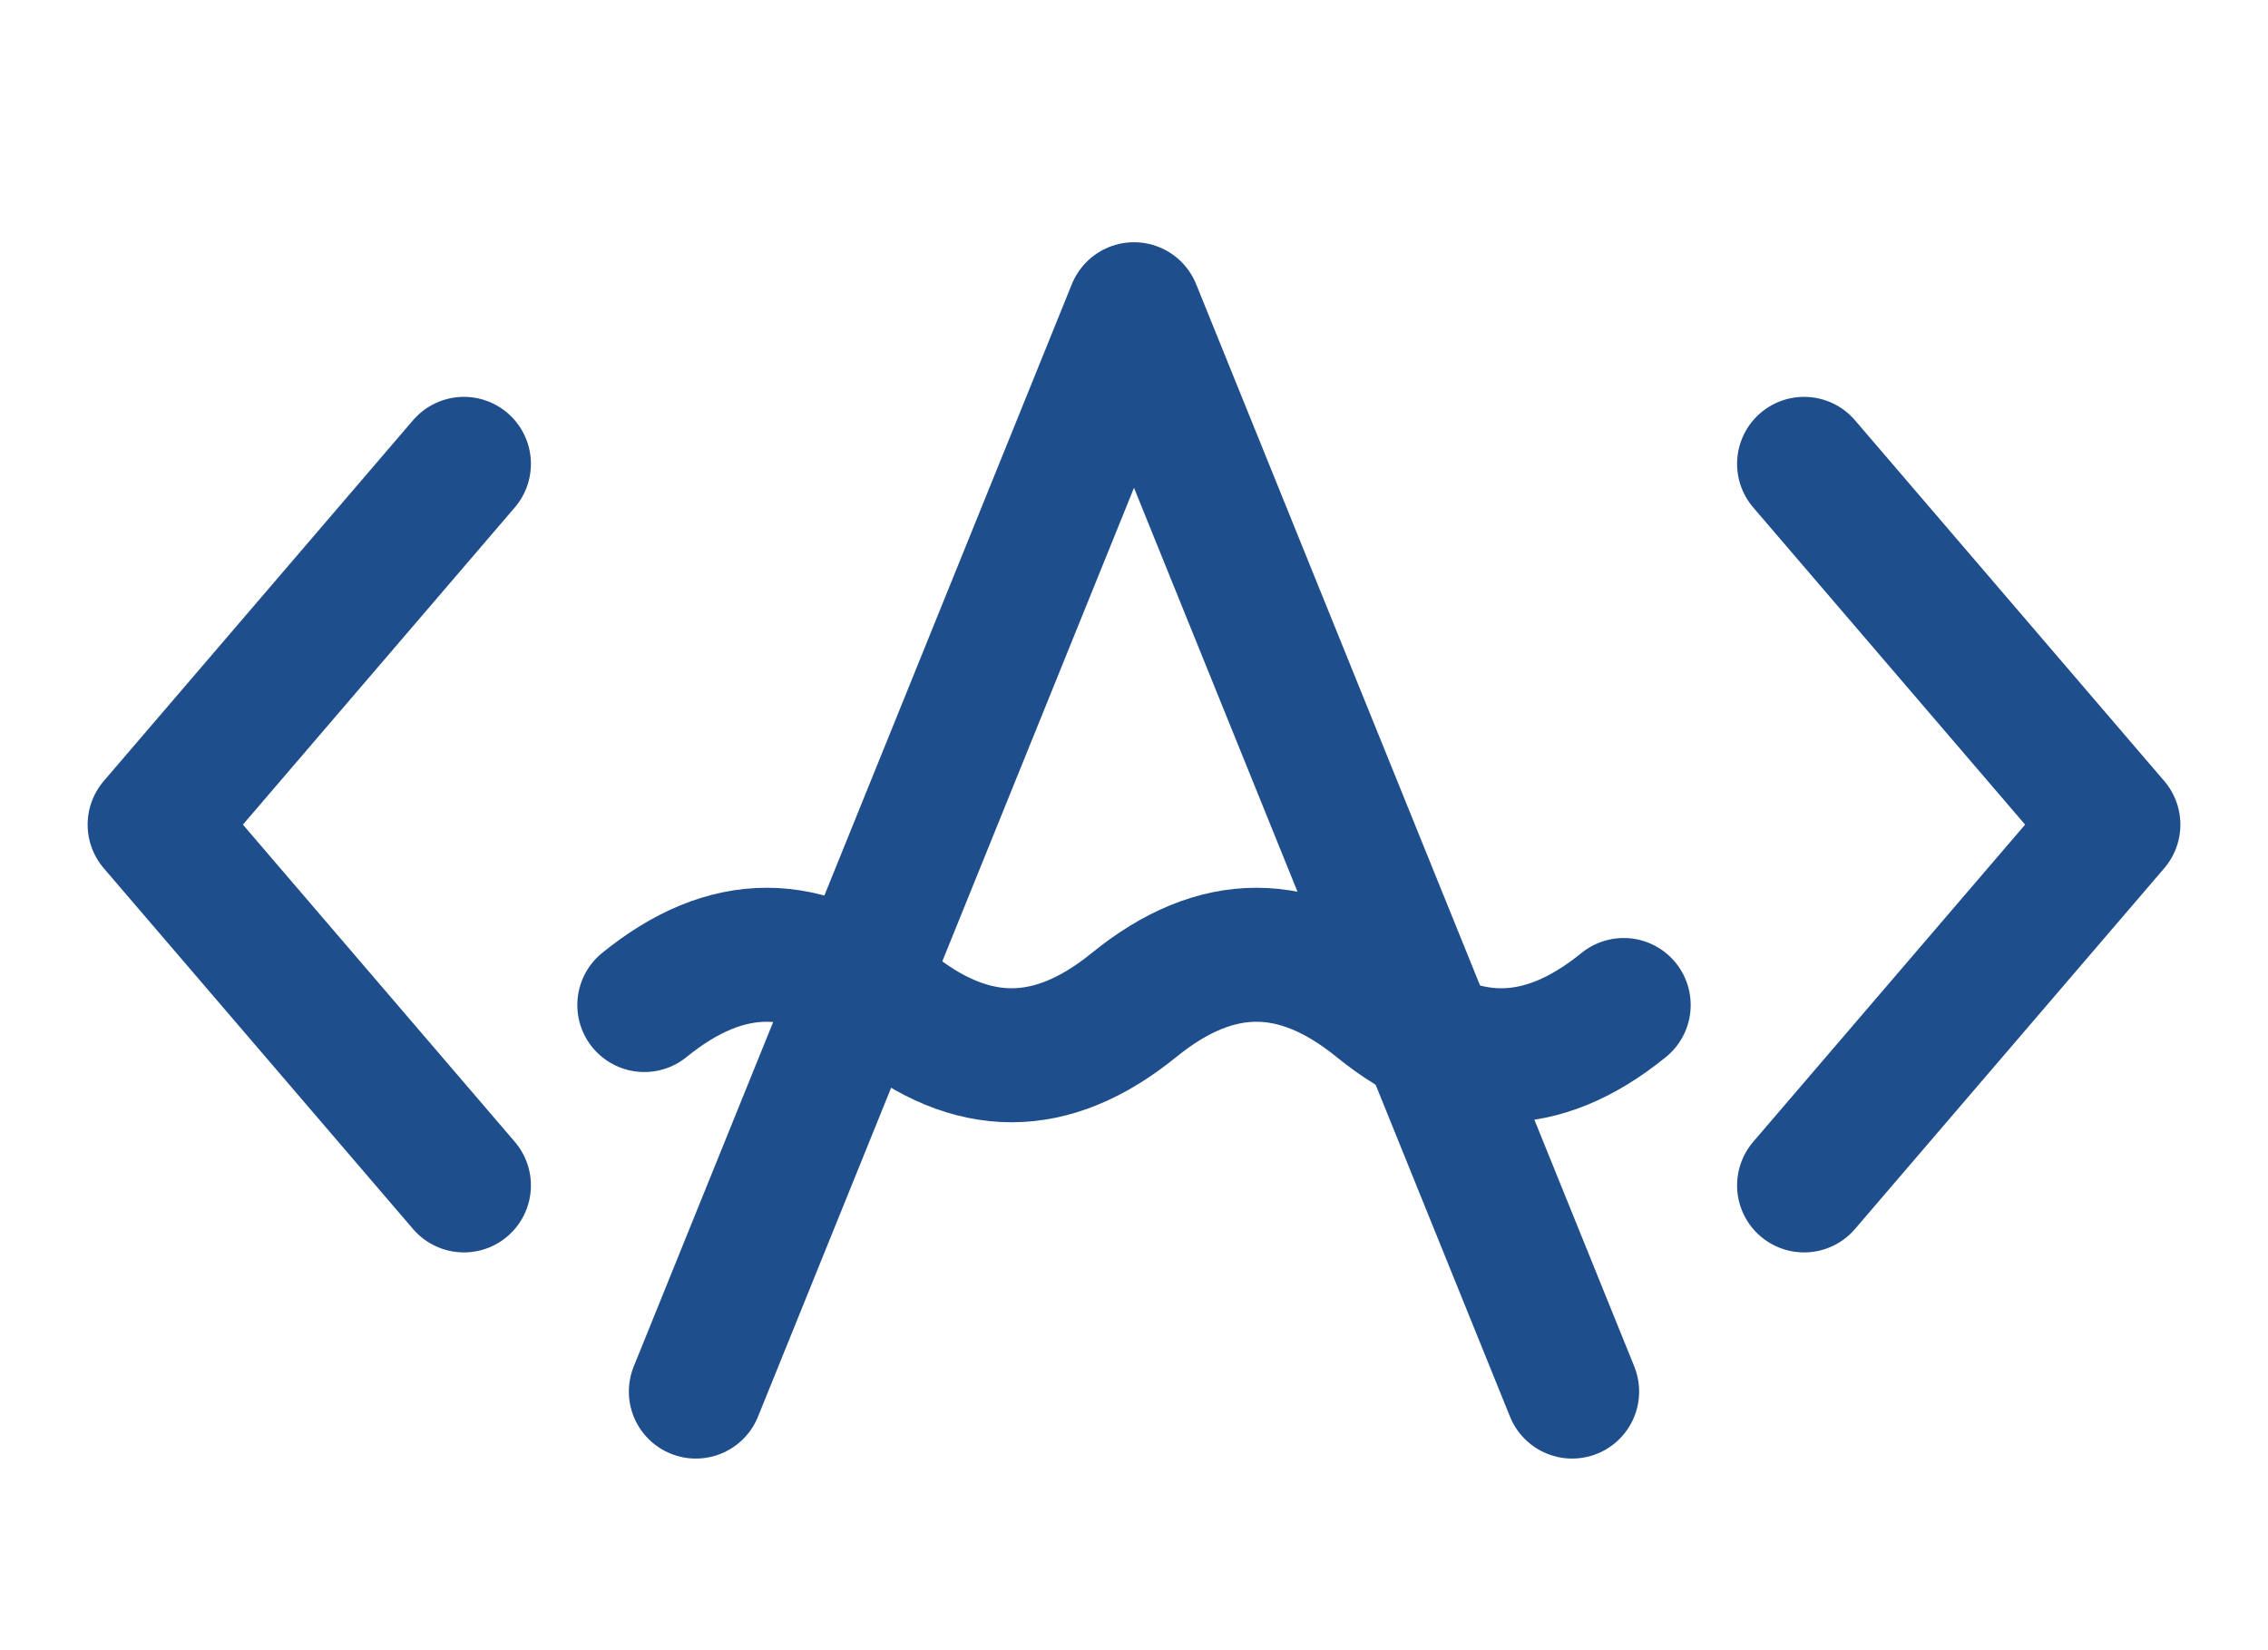
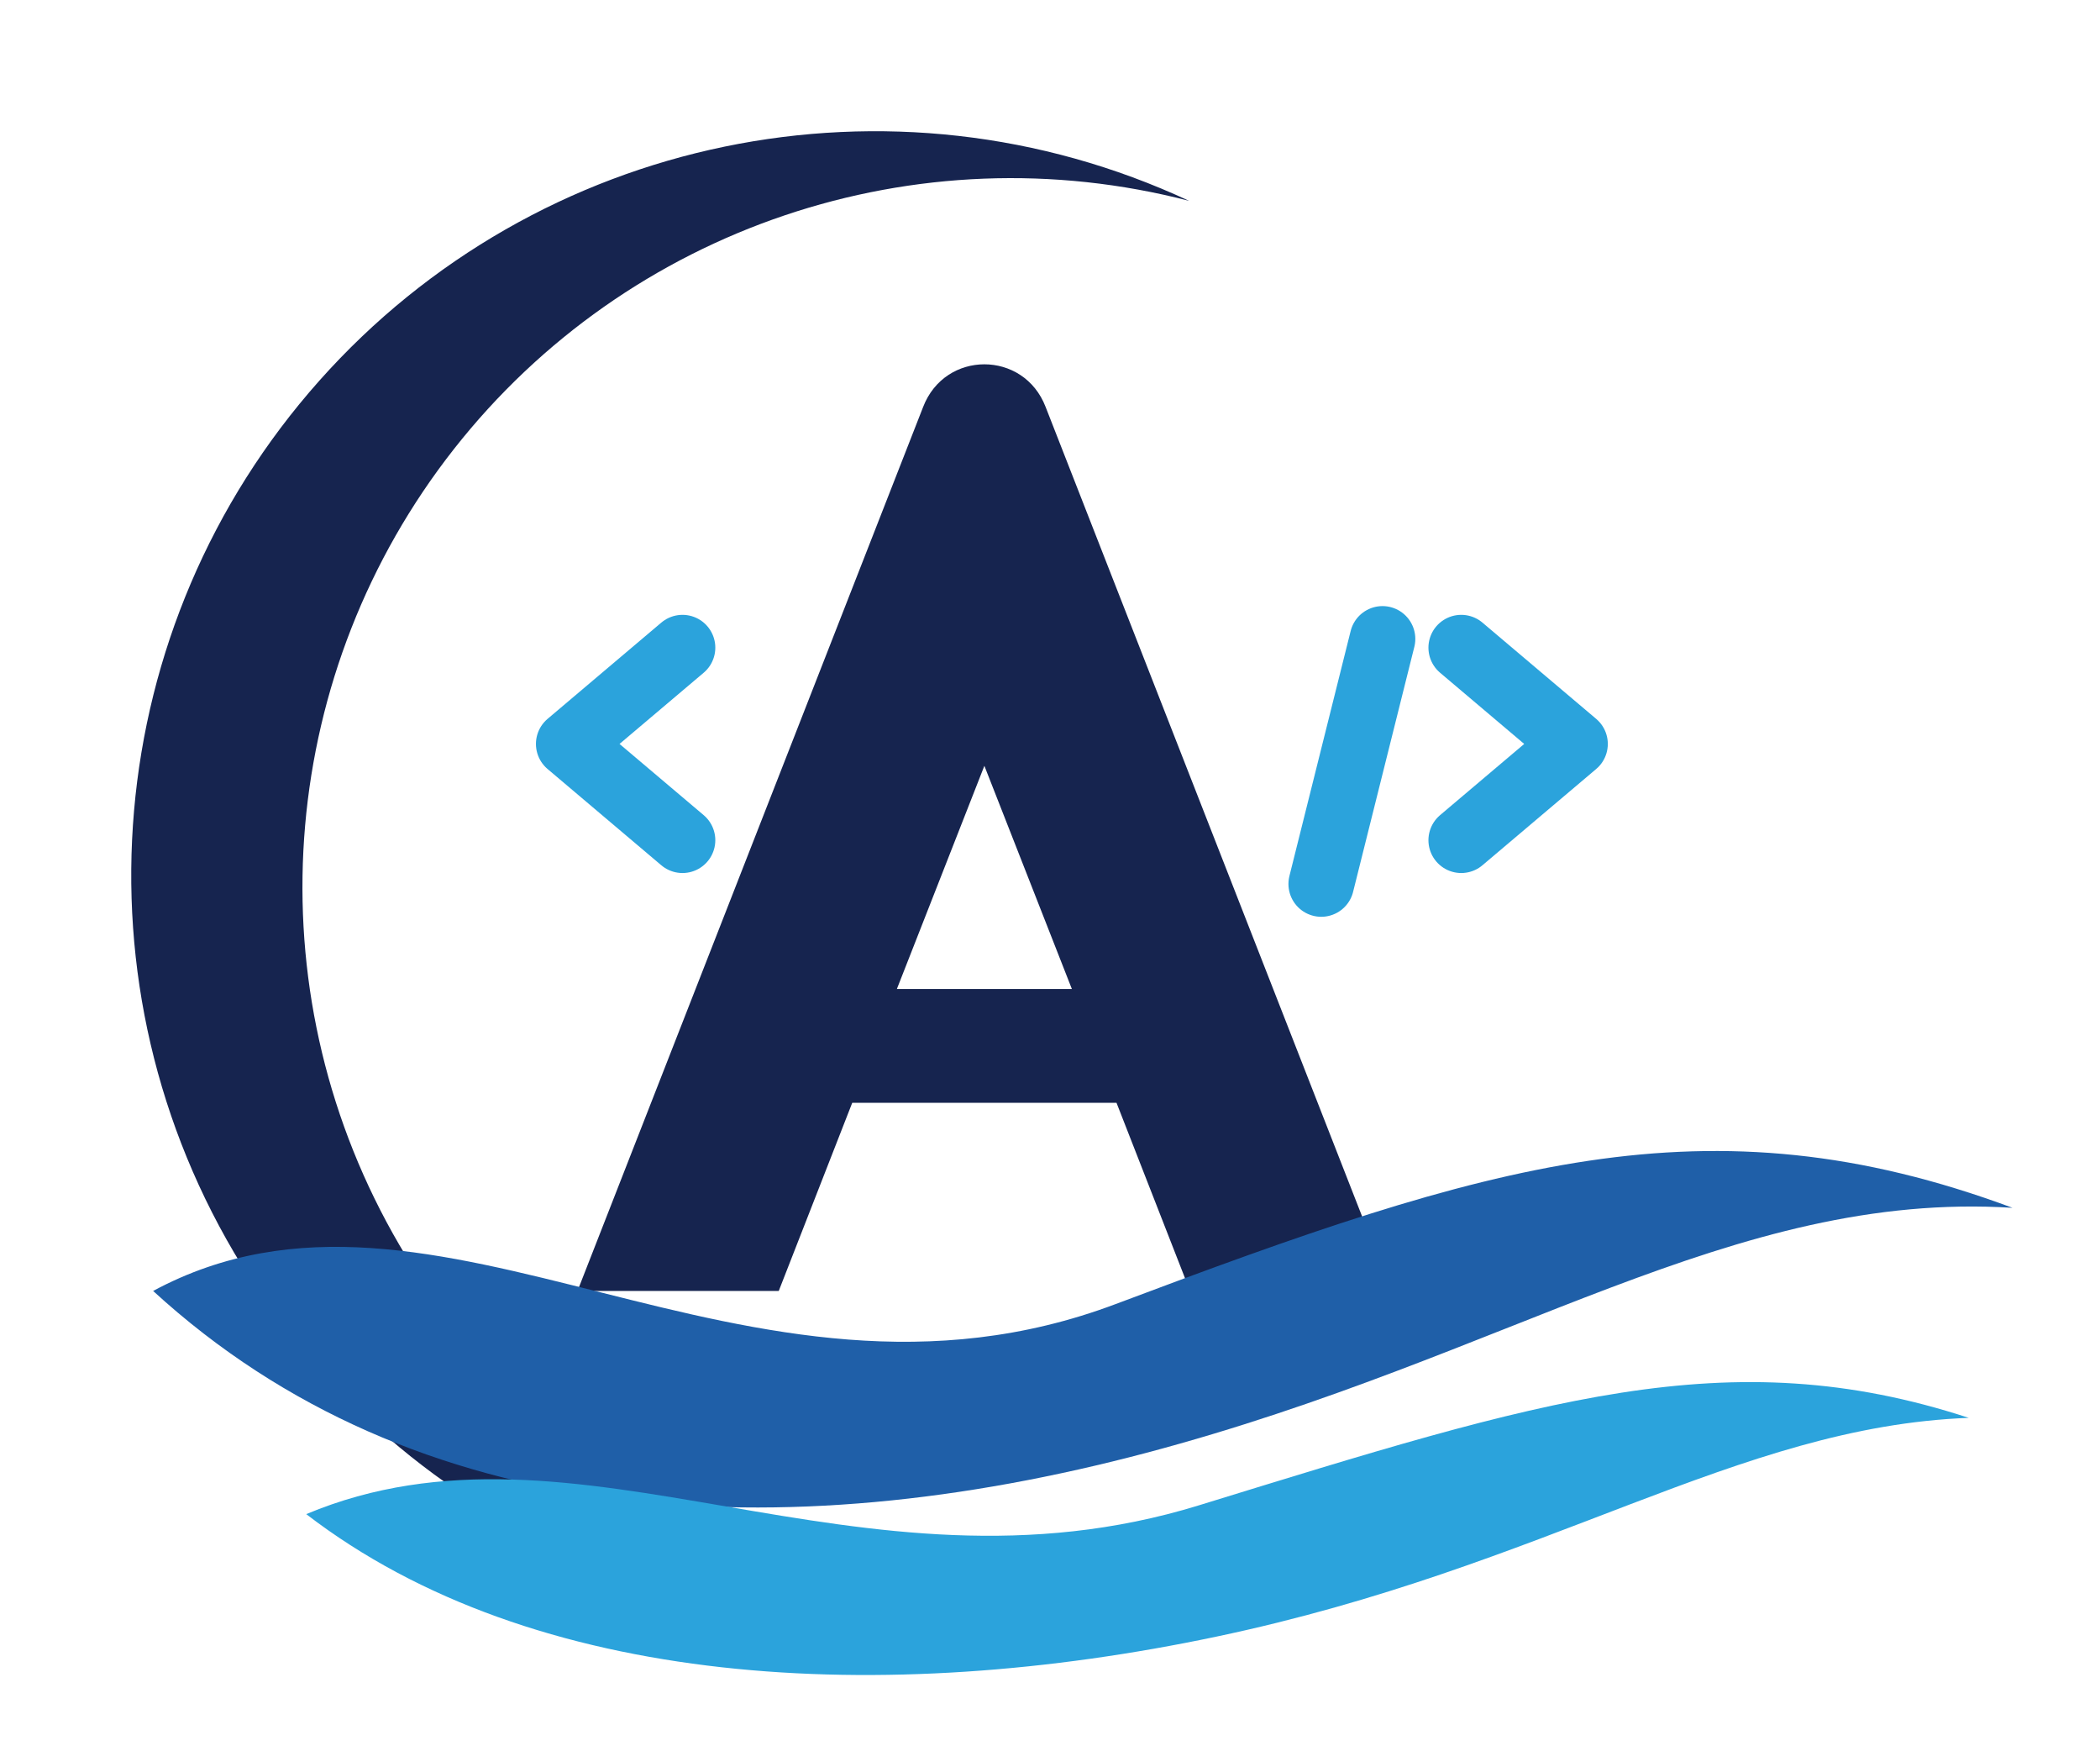
- <svg xmlns="http://www.w3.org/2000/svg" viewBox="0 0 44 32">
-   <g fill="none" stroke-linecap="round" stroke-linejoin="round" stroke-width="2.6" stroke="#1f4e8c">
-     <path d="M9 9 3 16l6 7M35 9l6 7-6 7" />
-     <path d="M13.5 27 22 6l8.5 21" />
-     <path d="M12.5 19.5c1.6-1.3 3.15-1.3 4.75 0s3.15 1.3 4.75 0 3.15-1.3 4.75 0 3.15 1.3 4.75 0" />
+ <svg xmlns="http://www.w3.org/2000/svg" viewBox="0 0 48 40">
+   <path fill="#16244f" d="M27.18 4.59A17 17 0 1 0 24.4 36.42 16.2 16.2 0 1 1 27.18 4.59Z" />
+   <path fill="#16244f" fill-rule="evenodd" d="M13.2 29.5 21.1 9.3c.5-1.3 2.3-1.3 2.8 0l7.9 20.2h-4.6l-1.68-4.3h-6.04l-1.68 4.3ZM20.5 22.6h4l-2-5.1Z" />
+   <g fill="none" stroke="#2ba3dc" stroke-width="1.5" stroke-linecap="round" stroke-linejoin="round">
+     <path d="M15.6 14.8 13 17l2.6 2.2" />
+     <path d="M30.2 20.2l1.4-5.6M33.4 14.8 36 17l-2.6 2.2" />
  </g>
+   <path fill="#1f5fa8" d="M3.5 29.5C10 26 17 33 25.5 29.8S39 25 46 27.6c-6.4-.4-11.5 3.4-19.8 5.6S9.5 35 3.5 29.5Z" />
+   <path fill="#2ba3dc" d="M7 34.6c6.2-2.6 12.6 2.2 20.4-.2S39.5 30.6 45 32.4c-5.3.2-9.6 3.4-17.2 5S12.2 38.6 7 34.6Z" />
</svg>
